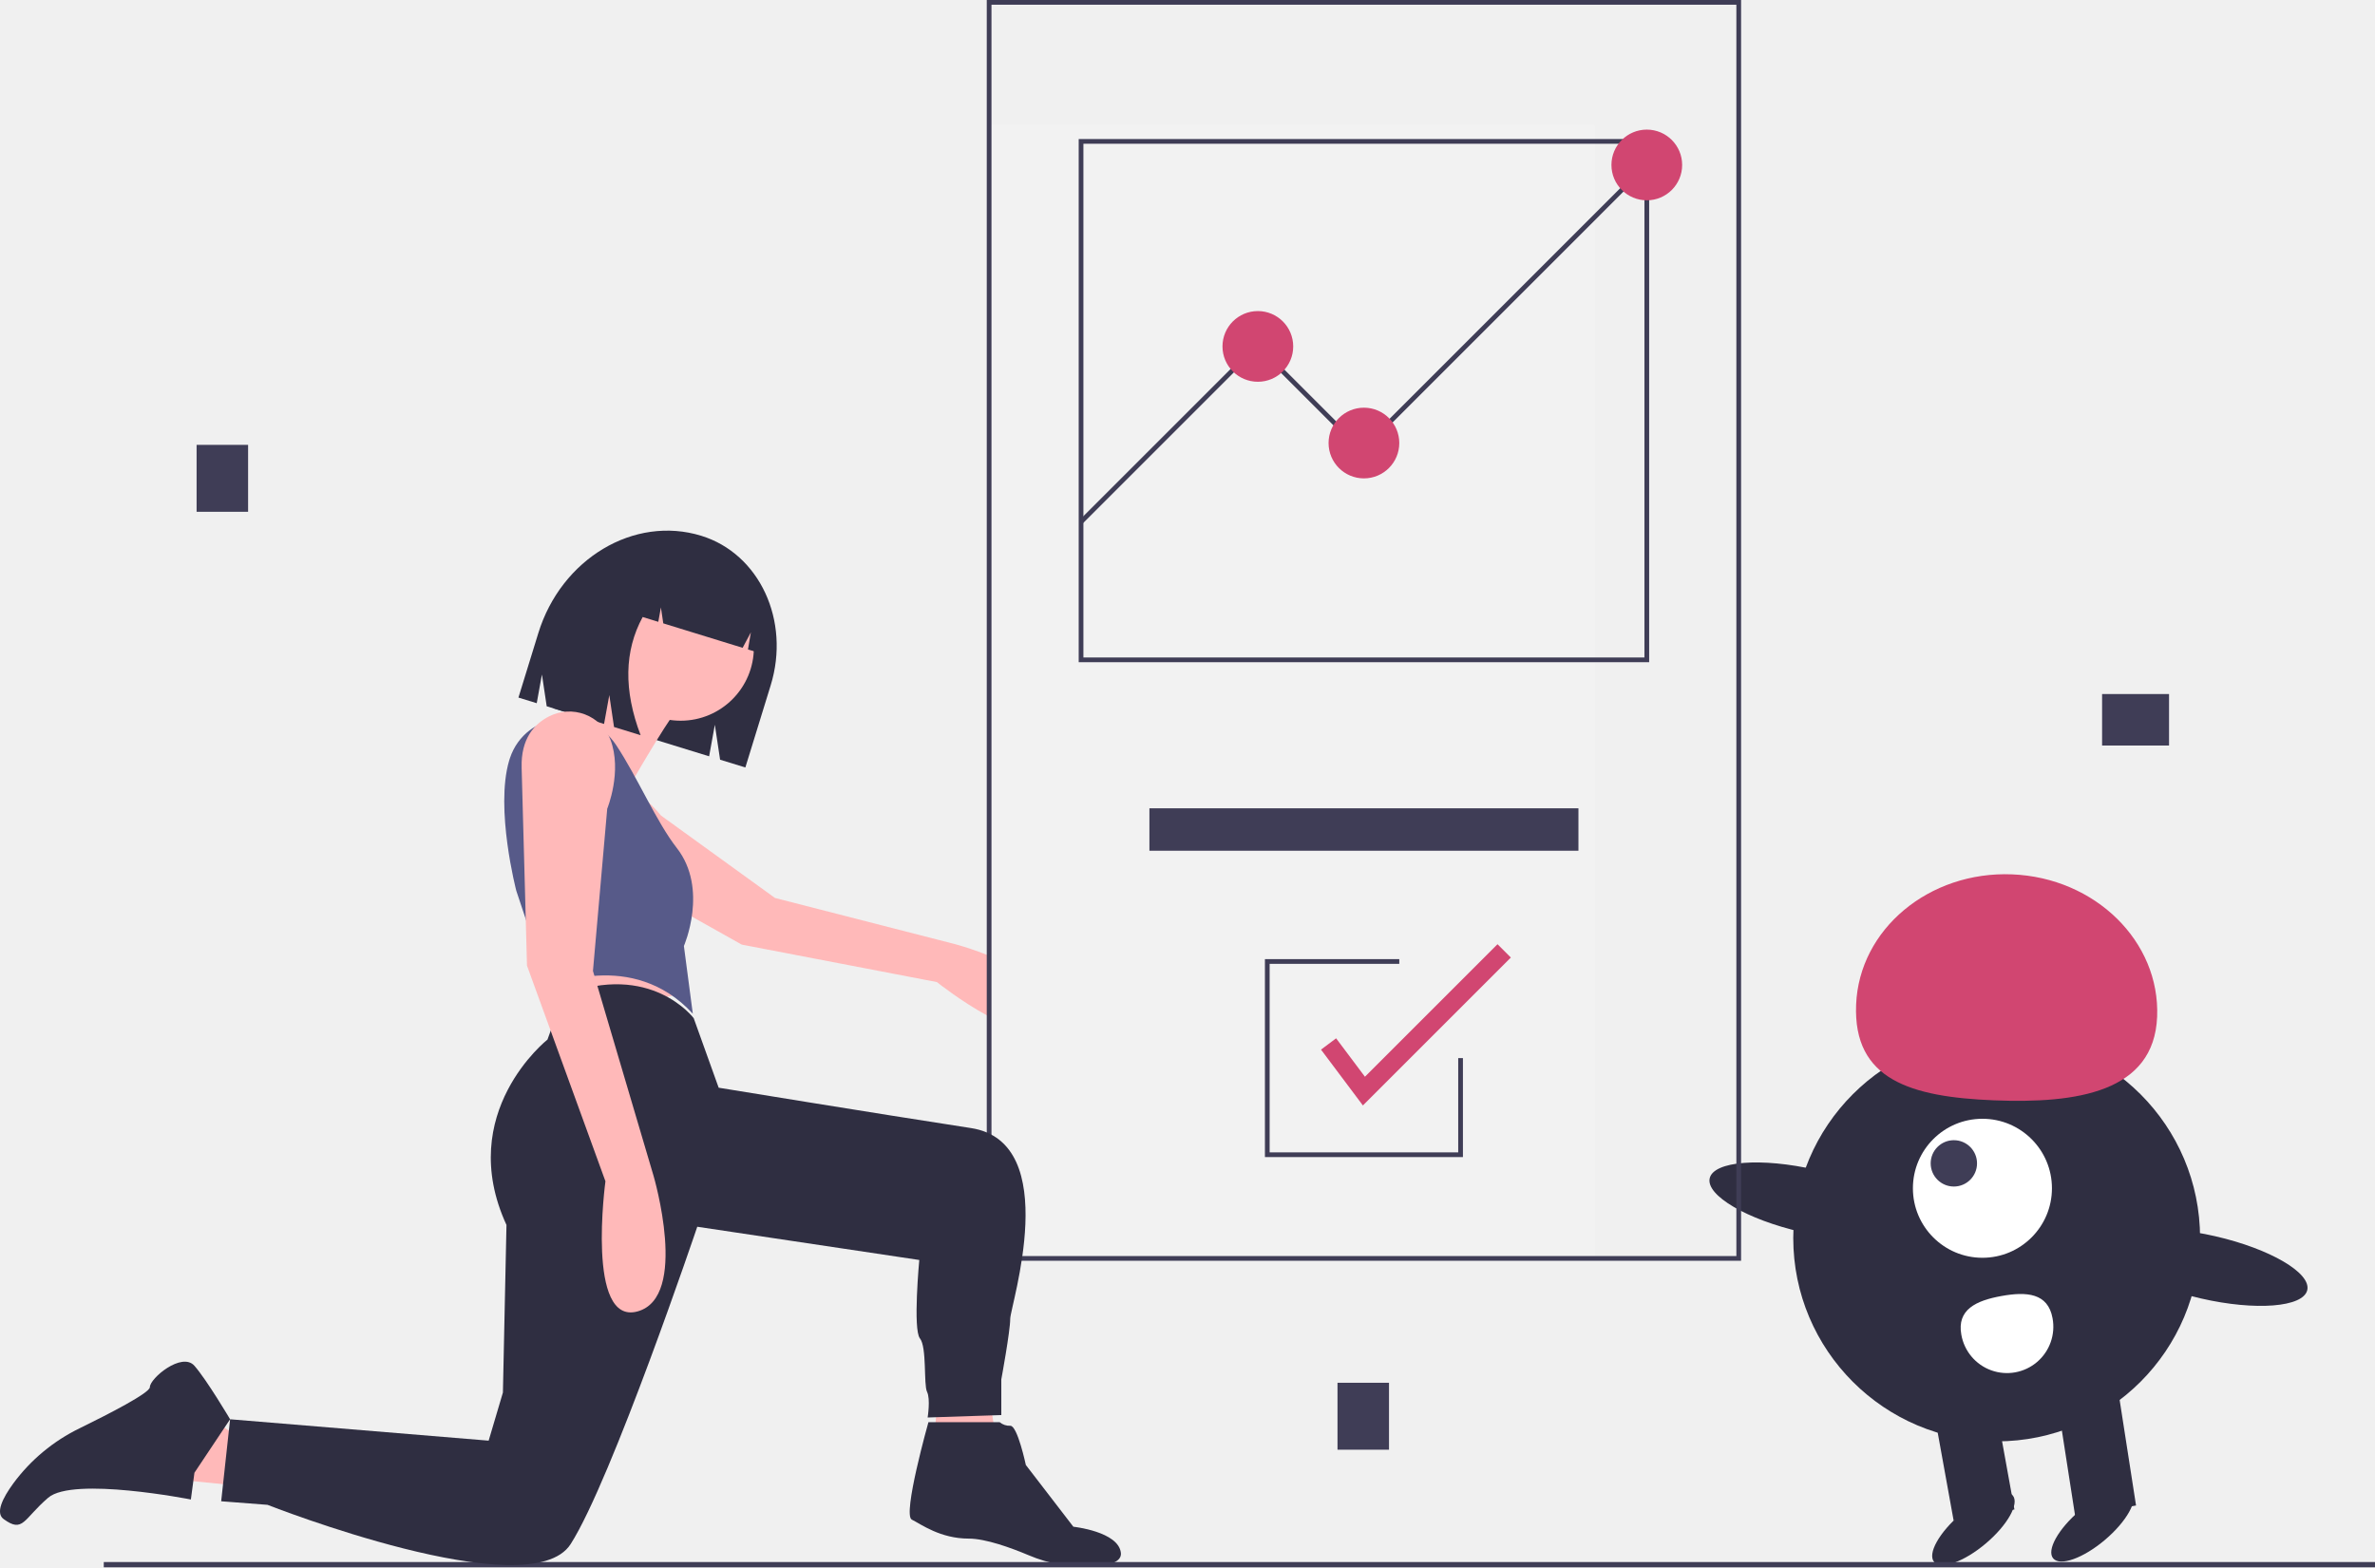
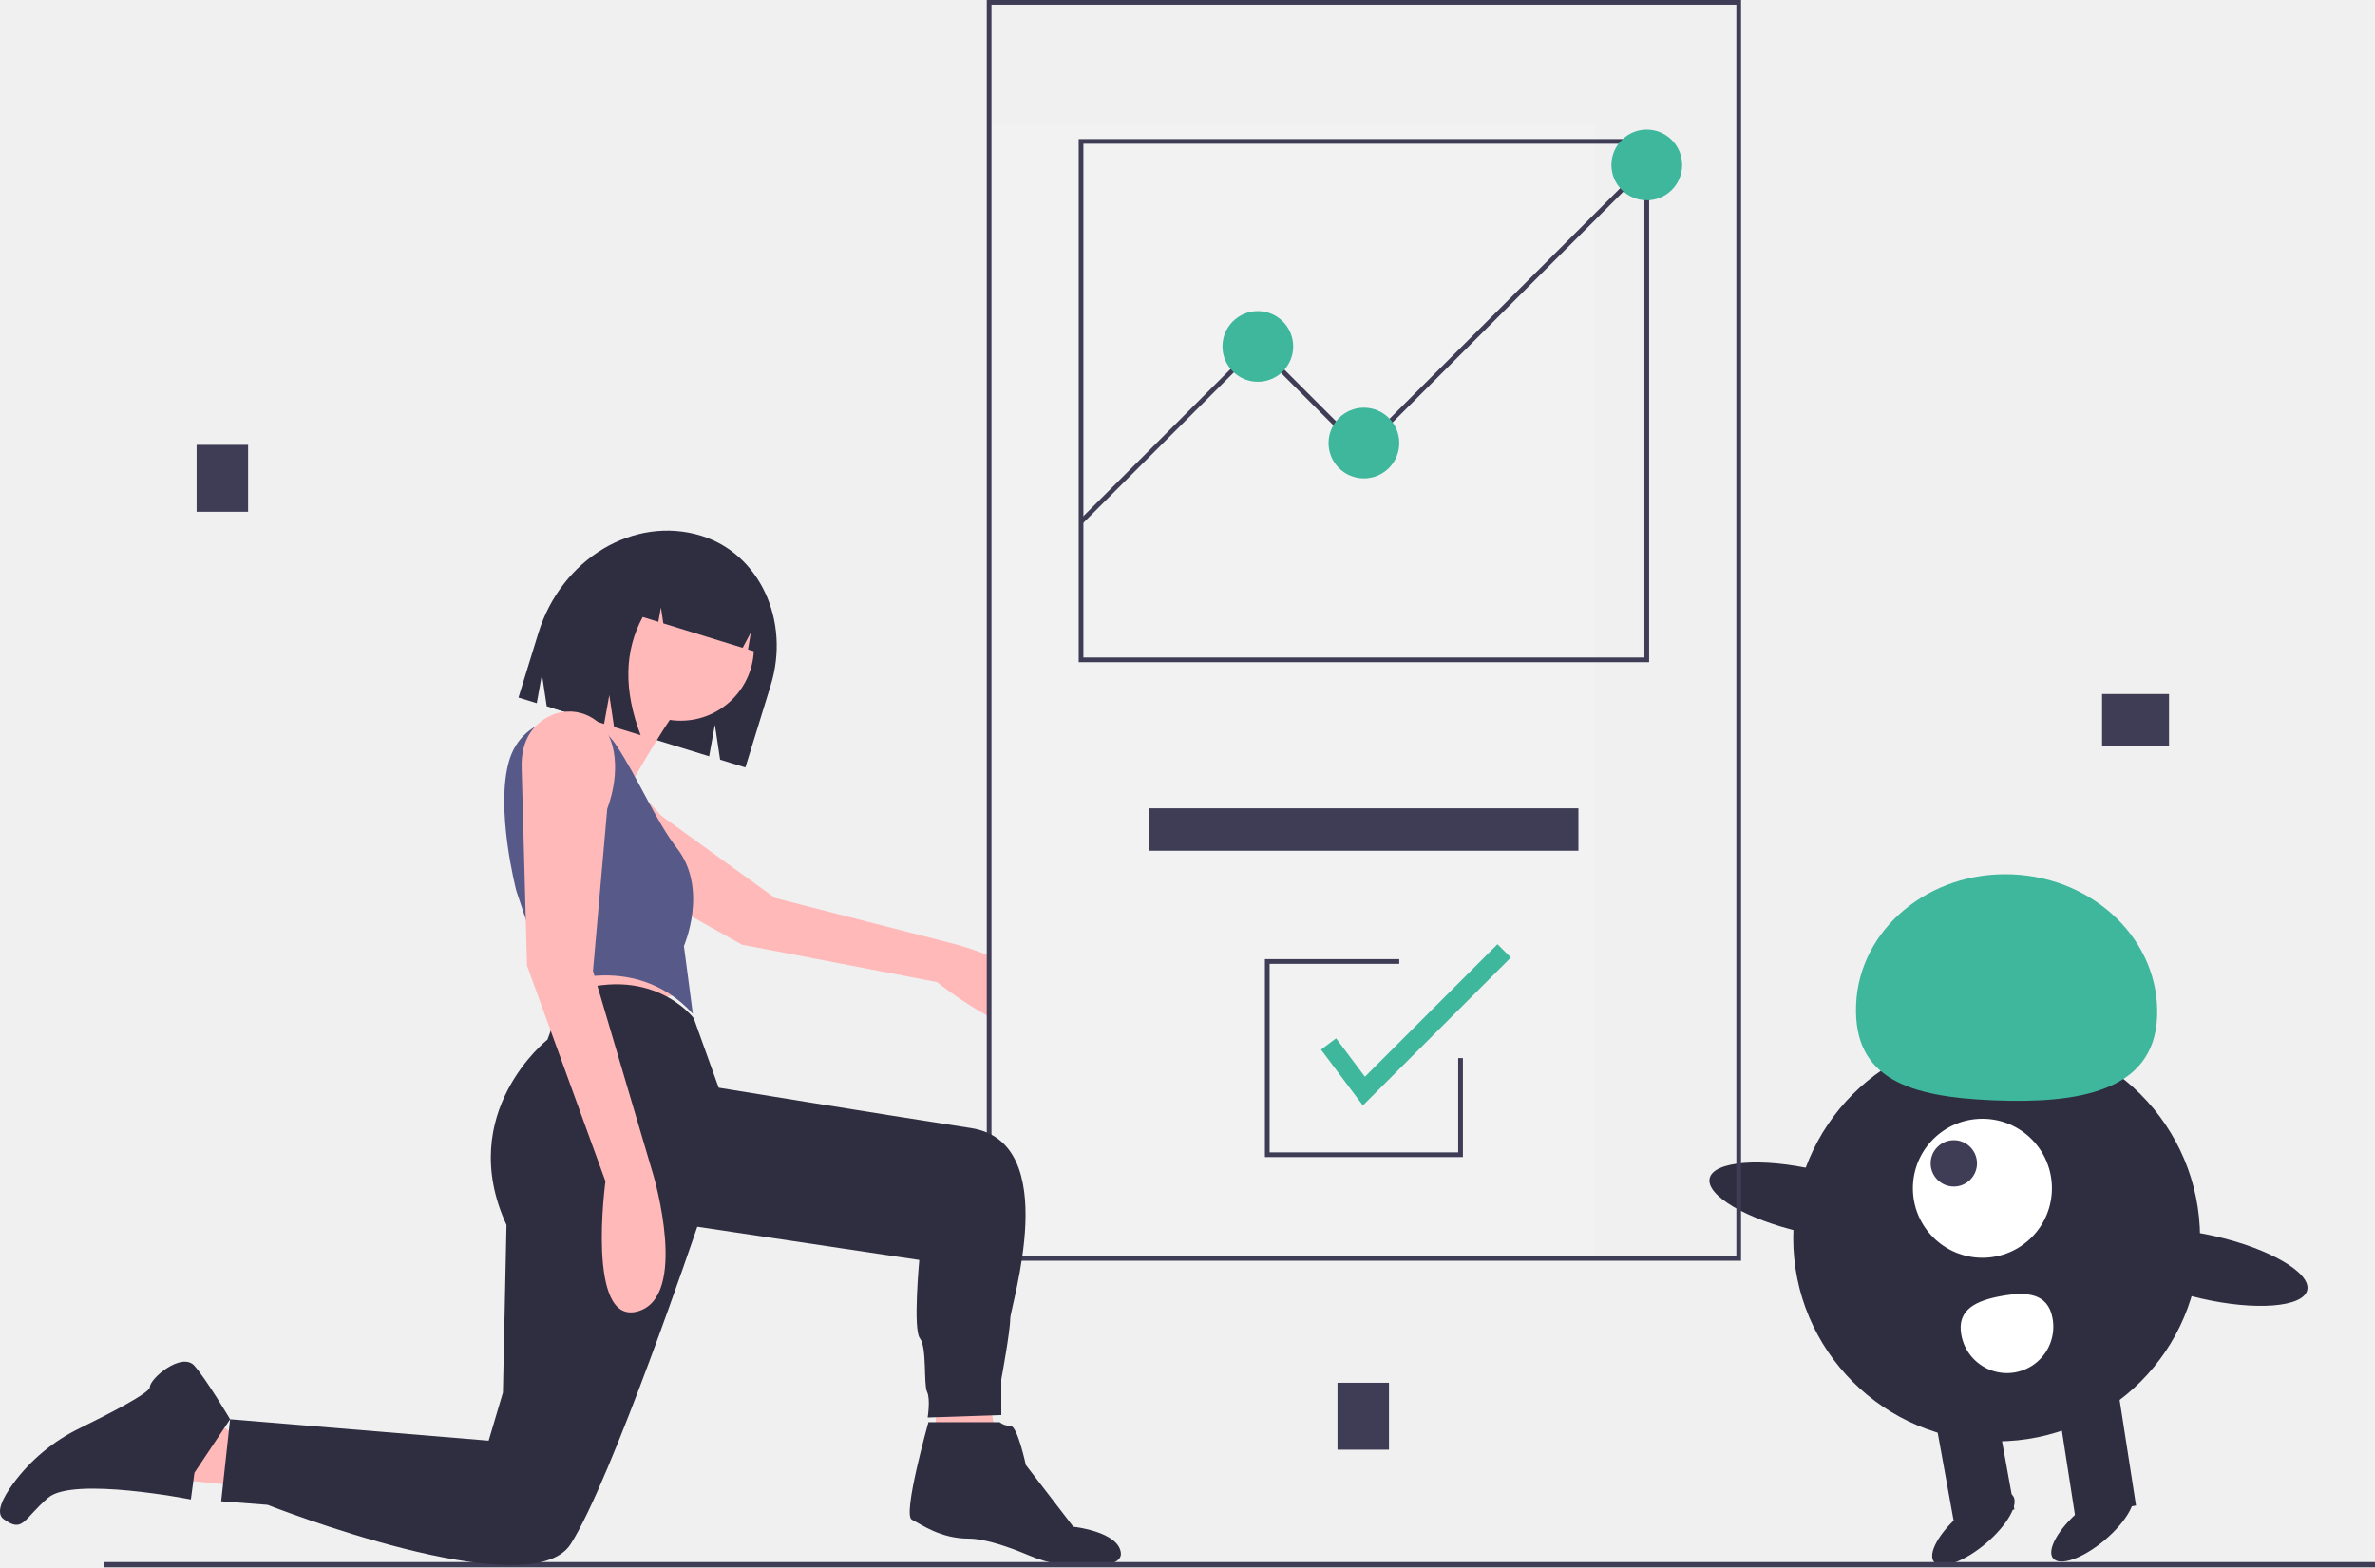
<svg xmlns="http://www.w3.org/2000/svg" id="b0aebea8-1e8f-45ac-97f3-8a58c1a50945" data-name="Layer 1" width="1007.529" height="665.082" viewBox="0 0 1007.529 665.082">
  <rect x="83.401" y="188.773" width="21.846" height="28.4" fill="#3f3d56" />
  <rect x="567.401" y="586.773" width="21.846" height="28.4" fill="#3f3d56" />
  <rect x="991.267" y="408.694" width="21.846" height="28.4" transform="translate(1328.849 -696.7558) rotate(90)" fill="#3f3d56" />
  <circle cx="847.031" cy="525.346" r="86.292" fill="#2f2e41" />
  <polygon points="880.36 643.515 906.156 638.845 897.789 584.981 871.993 589.651 880.36 643.515" fill="#2f2e41" />
  <rect x="920.61" y="713.739" width="26.215" height="46.969" transform="translate(1887.591 1178.871) rotate(169.7389)" fill="#2f2e41" />
  <ellipse cx="933.402" cy="766.142" rx="21.846" ry="8.192" transform="translate(-370.2555 667.2654) rotate(-40.26106)" fill="#2f2e41" />
  <ellipse cx="983.92" cy="764.643" rx="21.846" ry="8.192" transform="translate(-357.3196 699.5582) rotate(-40.26106)" fill="#2f2e41" />
  <circle cx="840.99" cy="504.238" r="29.492" fill="#fff" />
  <circle cx="828.869" cy="493.667" r="9.831" fill="#3f3d56" />
-   <path d="M1011.339,548.928c1.298-31.947-26.236-59.006-61.498-60.438s-64.899,23.304-66.197,55.251,23.214,39.205,58.476,40.638S1010.041,580.875,1011.339,548.928Z" transform="translate(-96.23549 -117.4591)" fill="#d14671" />
+   <path d="M1011.339,548.928c1.298-31.947-26.236-59.006-61.498-60.438s-64.899,23.304-66.197,55.251,23.214,39.205,58.476,40.638S1010.041,580.875,1011.339,548.928Z" transform="translate(-96.23549 -117.4591)" fill="#3EB79C" />
  <ellipse cx="863.588" cy="627.084" rx="13.545" ry="43.146" transform="translate(-36.82468 1211.278) rotate(-77.0899)" fill="#2f2e41" />
  <ellipse cx="1032.976" cy="655.253" rx="13.545" ry="43.146" transform="translate(67.26168 1398.26) rotate(-77.0899)" fill="#2f2e41" />
  <path d="M966.967,676.812a19.662,19.662,0,1,1-38.694,7.005c-1.934-10.685,6.327-14.466,17.012-16.4S965.033,666.127,966.967,676.812Z" transform="translate(-96.23549 -117.4591)" fill="#fff" />
  <polygon points="398.526 582.508 395.526 621.508 424.526 624.508 417.526 577.508 398.526 582.508" fill="#ffb9b9" />
  <path d="M393.723,344.814l0,0c24.719,7.617,37.905,36.031,29.451,63.464l-10.74,34.854-10.719-3.303-2.226-14.826-2.428,13.392-68.9-21.232-2.024-13.478-2.207,12.174-7.757-2.391,8.433-27.366C334.332,354.533,365.277,336.048,393.723,344.814Z" transform="translate(-96.23549 -117.4591)" fill="#2f2e41" />
  <path d="M355.331,449.425a16.232,16.232,0,0,0-18.852,14.93c-.431,6.043,1.655,13.117,11.022,18.356,20.008,11.19,63.396,35.585,63.396,35.585l82.784,15.899s41.833,33.381,47.075,14.395S501.06,518.012,501.06,518.012l-76.054-19.505-48.461-35.052S367.665,451.602,355.331,449.425Z" transform="translate(-96.23549 -117.4591)" fill="#ffb9b9" />
  <polygon points="232.636 409.747 240.956 433.196 290.881 421.093 278.021 403.695 232.636 409.747" fill="#ffb9b9" />
  <polygon points="99.125 630.247 61.304 626.464 87.779 600.746 106.69 613.605 99.125 630.247" fill="#ffb9b9" />
  <circle cx="288.744" cy="274.77" r="31.063" fill="#ffb9b9" />
  <path d="M360.641,397.099s-17.398,20.424-26.475,23.449-31.77,31.77-20.424,50.681,52.95-4.539,52.95-4.539l-1.513-18.911s17.398-30.257,21.18-32.527S360.641,397.099,360.641,397.099Z" transform="translate(-96.23549 -117.4591)" fill="#ffb9b9" />
  <path d="M357.617,433.621c-11.566-17.413-38.393-14.298-45.047,5.519q-.178.529-.34,1.076c-6.051,20.424,3.026,55.22,3.026,55.22L328.871,536.283s35.552-16.642,61.271,11.346L386.36,518.885s10.59-24.206-3.026-41.604C374.669,466.209,366.616,447.171,357.617,433.621Z" transform="translate(-96.23549 -117.4591)" fill="#575a89" />
  <path d="M178.719,742.411l-1.513,11.346s-49.925-9.834-60.515-.756-10.59,15.129-18.911,9.077c-3.536-2.572-.514-8.833,4.13-15.182a76.424,76.424,0,0,1,28.166-23.387c12.484-6.112,29.731-14.993,29.731-17.407,0-3.782,13.616-15.129,18.911-9.077s15.129,22.693,15.129,22.693Z" transform="translate(-96.23549 -117.4591)" fill="#2f2e41" />
  <path d="M490.092,720.968s-11.088,39.311-7.056,41.327,12.096,8.064,24.191,8.064c7.147,0,17.814,3.871,25.345,7.039a61.095,61.095,0,0,0,27.847,4.79c6.349-.437,11.747-1.926,11.318-5.781-1.008-9.072-20.159-11.088-20.159-11.088L531.419,739.111s-3.528-16.632-6.552-16.632a6.622,6.622,0,0,1-4.536-1.512Z" transform="translate(-96.23549 -117.4591)" fill="#2f2e41" />
  <path d="M376.782,354.576a24.563,24.563,0,0,1,21.434-3.744l.879.271c16.943,5.221,25.953,24.785,20.125,43.696l0,0-5.677-1.749,1.234-7.261-3.495,6.564-33.67-10.376-1.002-6.773-1.114,6.121-6.624-2.041q-11.732,21.597-.868,50.157l-11.284-3.477-2.003-13.546-2.228,12.243-21.509-6.628,4.138-28.462C341.386,369.23,358.518,355.625,376.782,354.576Z" transform="translate(-96.23549 -117.4591)" fill="#2f2e41" />
  <rect x="419.608" y="53" width="257" height="481" fill="#f2f2f2" />
  <path d="M834.843,652.459h-320v-535h320Zm-318-2h316v-531h-316Z" transform="translate(-96.23549 -117.4591)" fill="#3f3d56" />
  <rect x="44.019" y="662.841" width="963.51" height="2.241" fill="#3f3d56" />
  <path d="M795.843,398.459h-242v-222h242Zm-240-2h238v-218h-238Z" transform="translate(-96.23549 -117.4591)" fill="#3f3d56" />
  <polygon points="459.315 222.139 457.901 220.725 533.324 145.302 577.608 189.586 697.401 69.793 698.815 71.207 577.608 192.414 533.324 148.13 459.315 222.139" fill="#3f3d56" />
-   <circle cx="533.608" cy="147" r="15" fill="#d14671" />
-   <circle cx="578.608" cy="188" r="15" fill="#d14671" />
-   <circle cx="698.608" cy="70" r="15" fill="#d14671" />
+   <circle cx="533.608" cy="147" r="15" fill="#3EB79C" />
+   <circle cx="578.608" cy="188" r="15" fill="#3EB79C" />
+   <circle cx="698.608" cy="70" r="15" fill="#3EB79C" />
  <rect x="487.608" y="343" width="182" height="18" fill="#3f3d56" />
  <polygon points="620.608 491 536.608 491 536.608 407 593.608 407 593.608 409 538.608 409 538.608 489 618.608 489 618.608 449 620.608 449 620.608 491" fill="#3f3d56" />
-   <polygon points="578.175 469.09 560.408 445.4 566.808 440.6 579.041 456.91 635.28 400.672 640.936 406.328 578.175 469.09" fill="#d14671" />
+   <polygon points="578.175 469.09 560.408 445.4 566.808 440.6 579.041 456.91 635.28 400.672 640.936 406.328 578.175 469.09" fill="#3EB79C" />
  <path d="M390.52,549.52s-18.154-24.206-55.22-9.834l-6.808,18.911s-39.334,31.014-17.398,78.669L309.582,708.371l-6.051,20.424-109.683-9.077-3.782,34.796L209.733,756.026s111.196,43.873,128.593,16.642S392.033,638.023,392.033,638.023l94.182,14.103s-2.756,29.475.269,33.257,1.513,19.667,3.026,22.693.252,10.891.252,10.891l31.249-1.032V702.807s3.782-20.424,3.782-25.719,22.693-74.887-16.642-80.938-107.041-17.129-107.041-17.129Z" transform="translate(-96.23549 -117.4591)" fill="#2f2e41" />
  <path d="M355.179,431.285a18.753,18.753,0,0,0-25.979-9.852c-6.249,3.153-12.029,9.413-11.675,21.809.756,26.475,2.269,83.964,2.269,83.964l33.283,91.528s-8.321,61.271,13.616,55.22,6.808-57.489,6.808-57.489L347.782,529.475l6.051-68.835S360.328,444.808,355.179,431.285Z" transform="translate(-96.23549 -117.4591)" fill="#ffb9b9" />
</svg>
